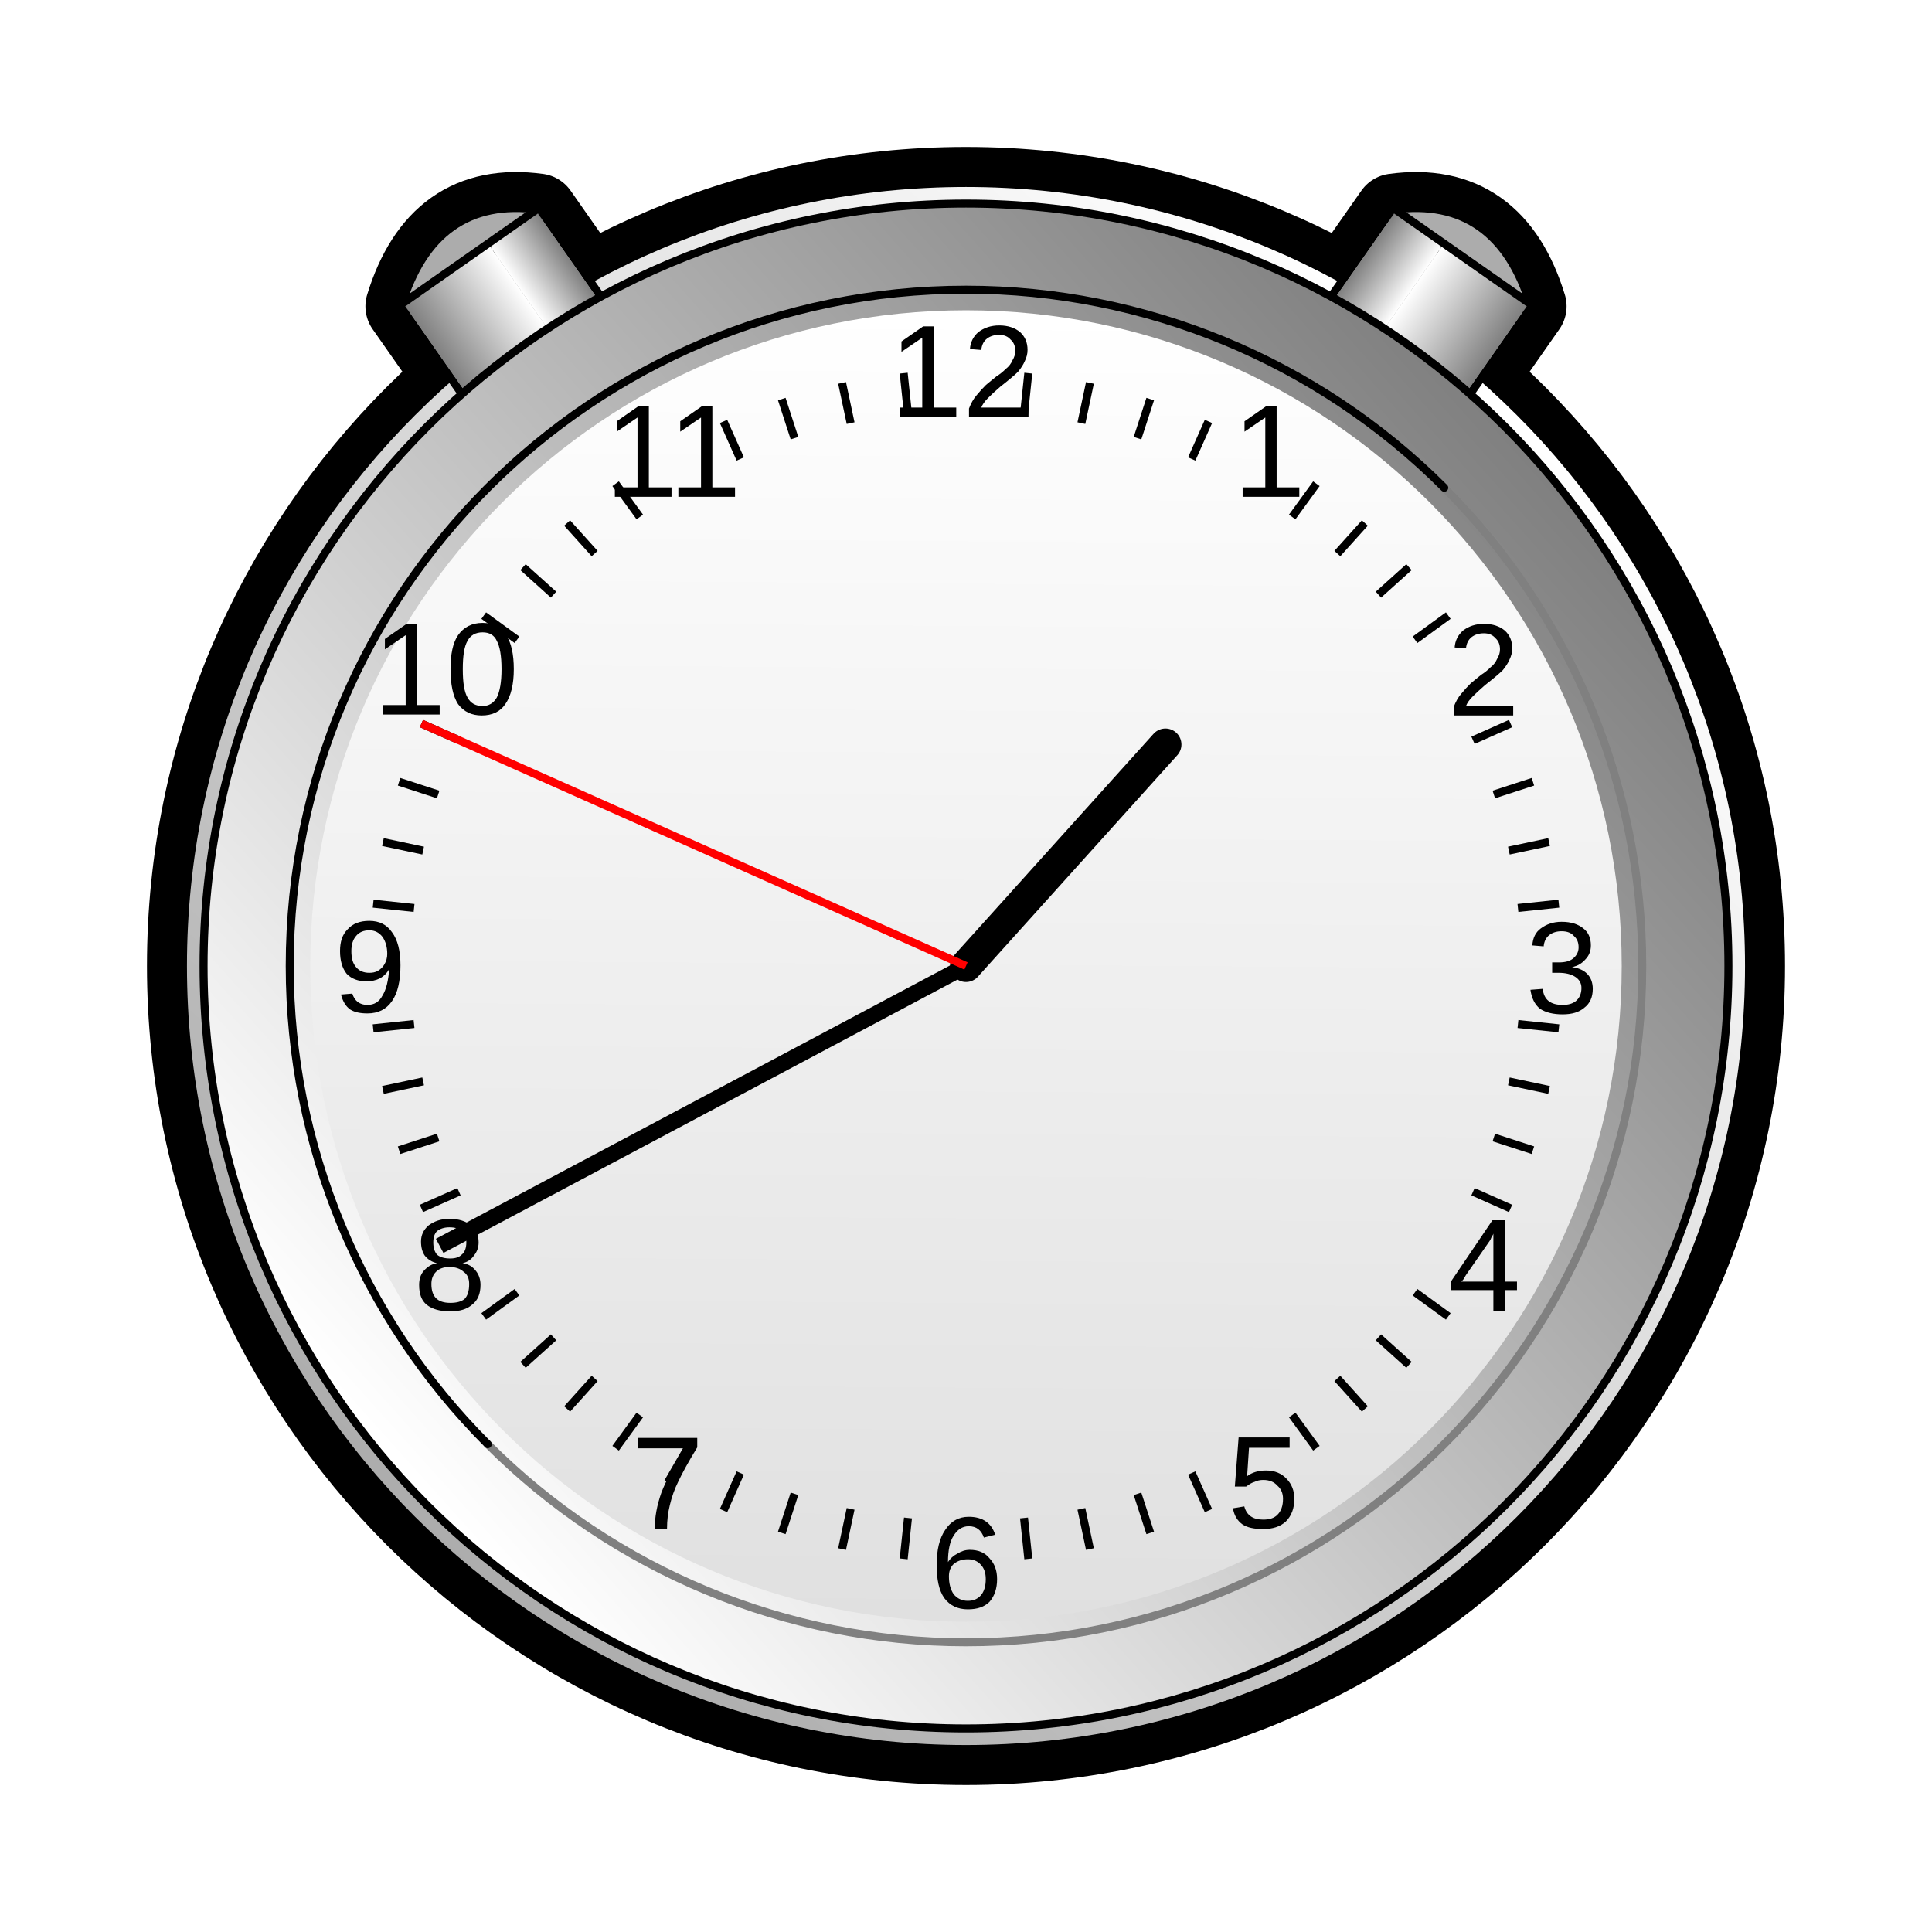
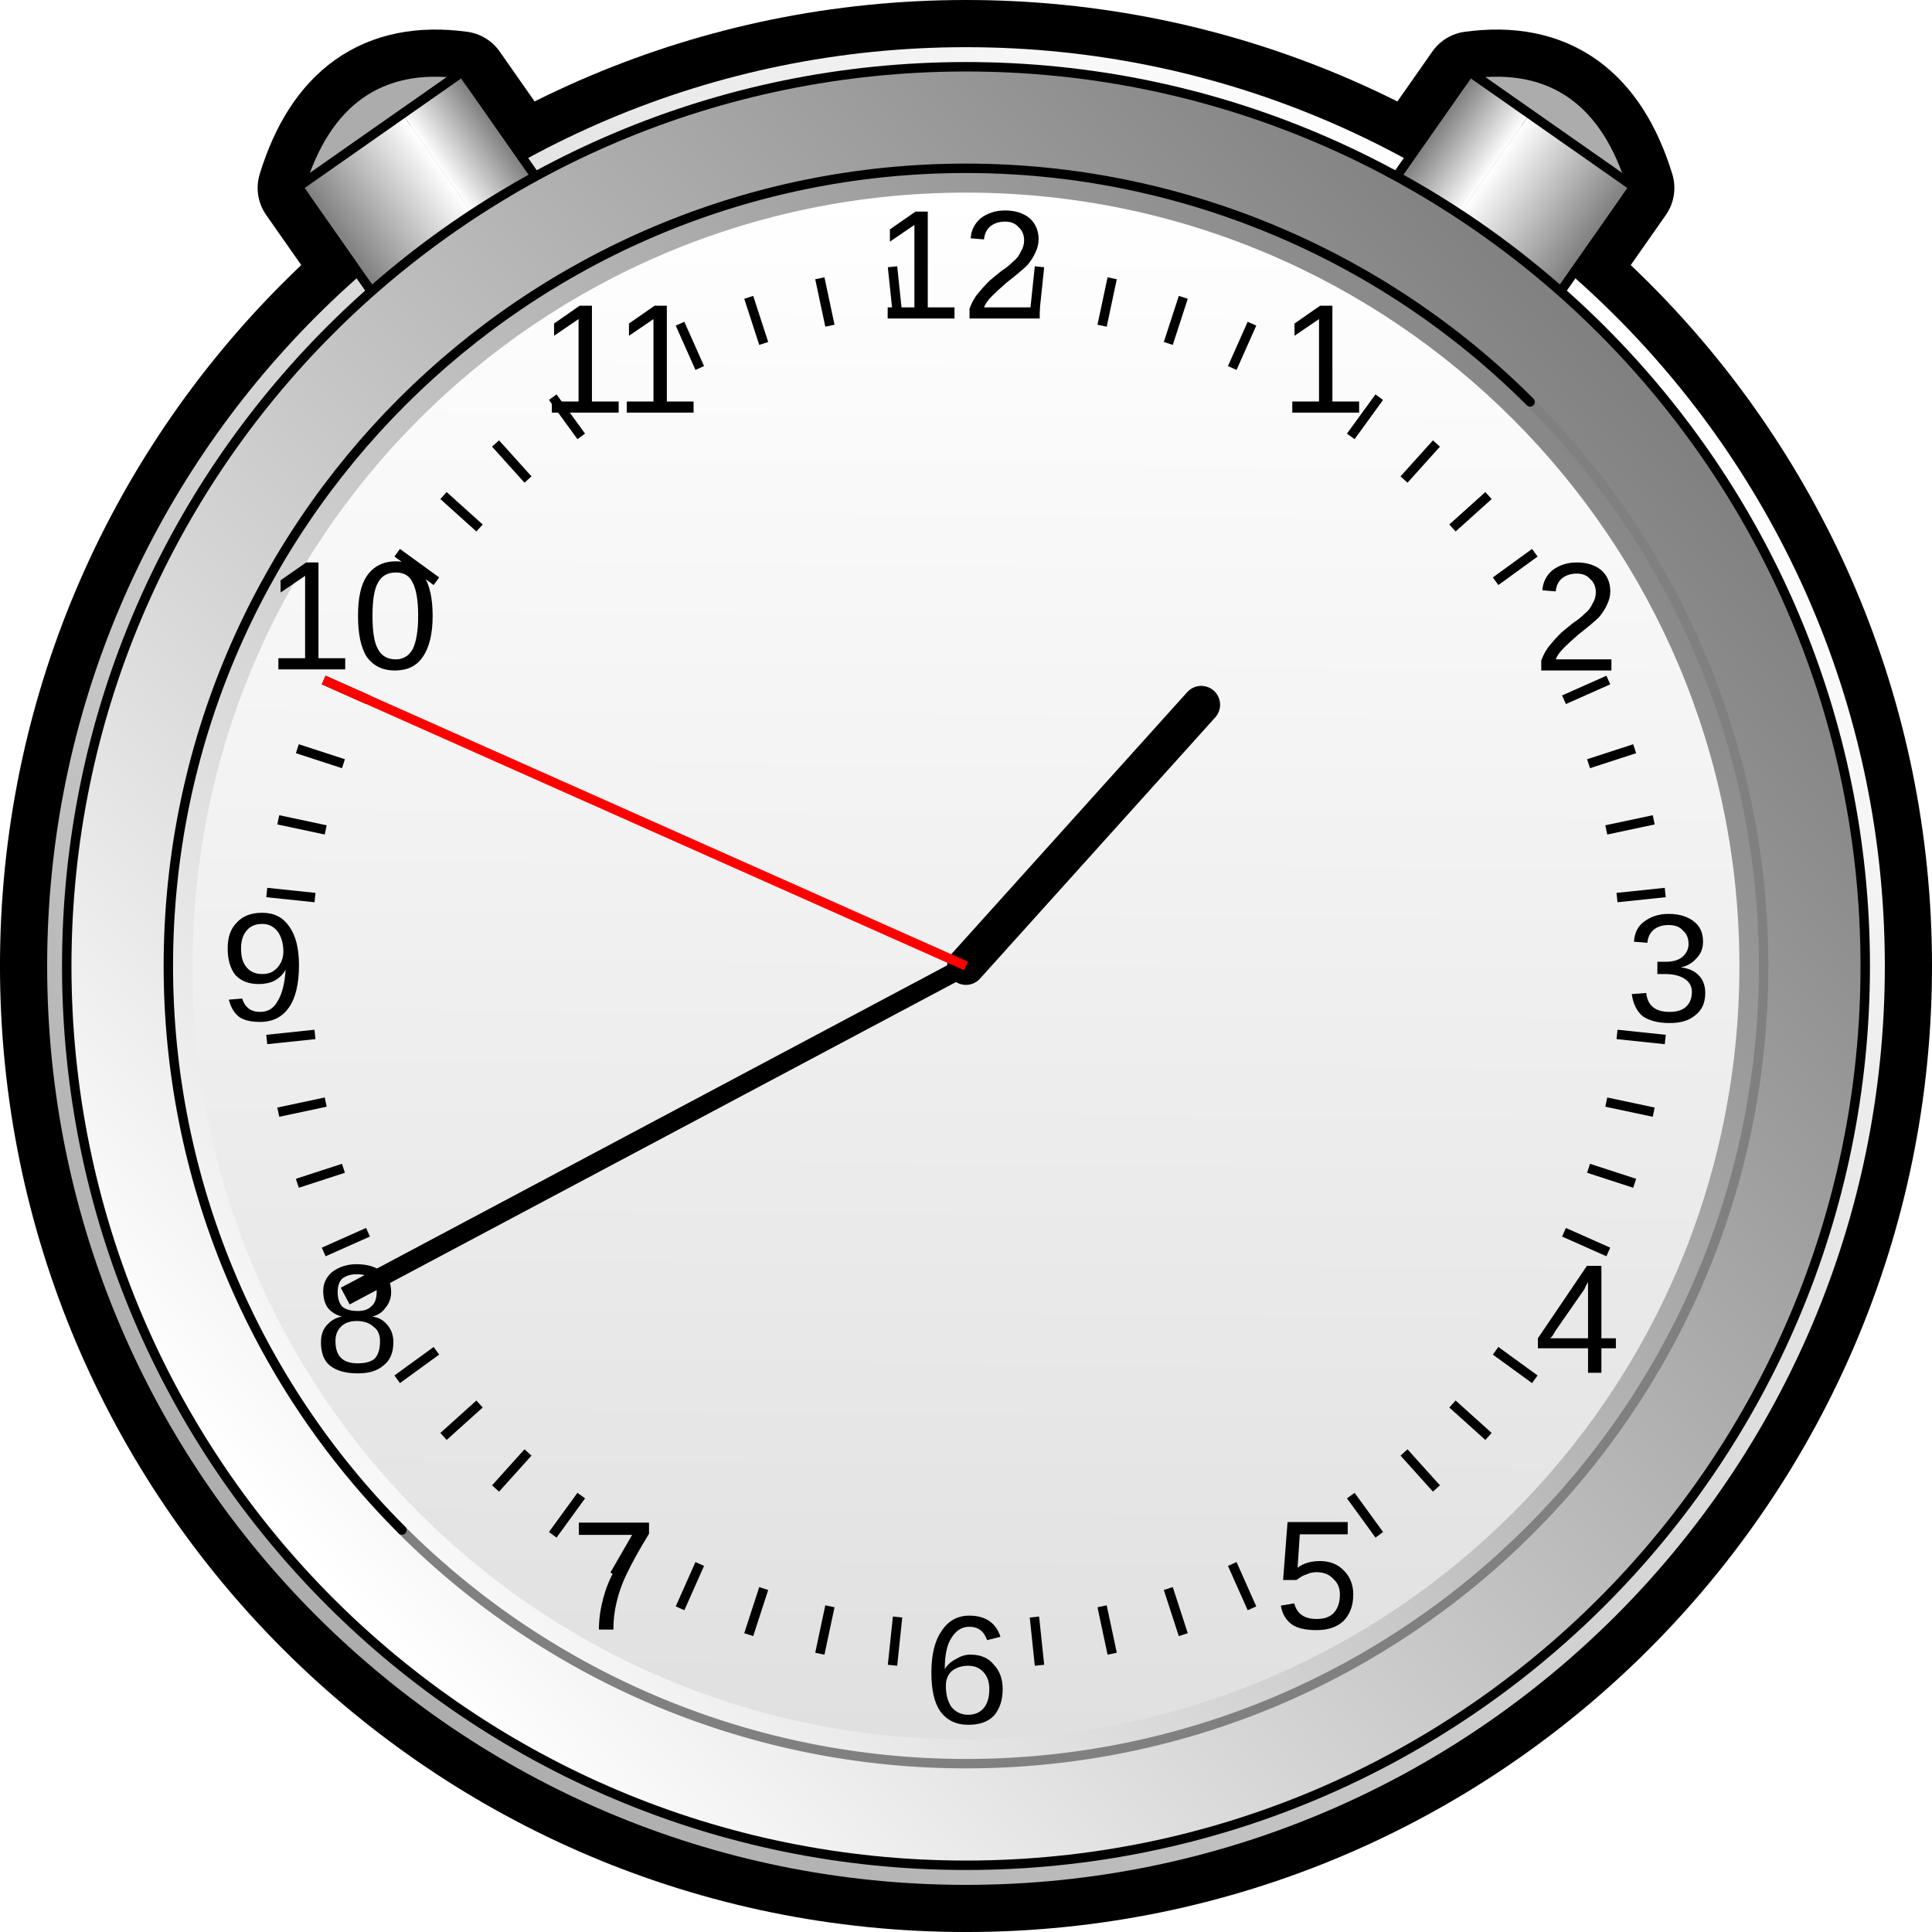
- <svg xmlns="http://www.w3.org/2000/svg" xmlns:xlink="http://www.w3.org/1999/xlink" width="120.812" height="120.812" viewBox="0 0 31.965 31.965" version="1.1" id="svg54904">
+ <svg xmlns="http://www.w3.org/2000/svg" xmlns:xlink="http://www.w3.org/1999/xlink" width="102.429" height="102.429" viewBox="0 0 27.101 27.101" version="1.1" id="svg54904">
  <defs id="defs54898">
    <linearGradient id="linearGradient3525">
      <stop style="stop-color:#e0e0e0;stop-opacity:1;" offset="0" id="stop3521" />
      <stop style="stop-color:#ffffff;stop-opacity:1" offset="1" id="stop3523" />
    </linearGradient>
    <linearGradient id="linearGradient1037">
      <stop style="stop-color:#808080;stop-opacity:1;" offset="0" id="stop1033" />
      <stop style="stop-color:#ffffff;stop-opacity:1" offset="1" id="stop1035" />
    </linearGradient>
    <linearGradient id="linearGradient1029">
      <stop style="stop-color:#acacac;stop-opacity:1;" offset="0" id="stop1025" />
      <stop style="stop-color:#ffffff;stop-opacity:1" offset="1" id="stop1027" />
    </linearGradient>
    <linearGradient id="linearGradient984">
      <stop style="stop-color:#808080;stop-opacity:1;" offset="0" id="stop980" />
      <stop style="stop-color:#ffffff;stop-opacity:1" offset="1" id="stop982" />
    </linearGradient>
    <linearGradient id="linearGradient976">
      <stop style="stop-color:#808080;stop-opacity:1;" offset="0" id="stop972" />
      <stop style="stop-color:#ffffff;stop-opacity:1" offset="1" id="stop974" />
    </linearGradient>
    <linearGradient id="linearGradient8597">
      <stop style="stop-color:#404040;stop-opacity:1;" offset="0" id="stop8593" />
      <stop style="stop-color:#c4c4c4;stop-opacity:1" offset="1" id="stop8595" />
    </linearGradient>
    <linearGradient id="linearGradient7571">
      <stop style="stop-color:#404040;stop-opacity:1;" offset="0" id="stop7567" />
      <stop style="stop-color:#404040;stop-opacity:0;" offset="1" id="stop7569" />
    </linearGradient>
    <linearGradient xlink:href="#linearGradient7571" id="linearGradient7575" x1="-31.454" y1="314.813" x2="-31.414" y2="288.183" gradientUnits="userSpaceOnUse" gradientTransform="translate(-0.323705,-35.49033)" />
    <linearGradient xlink:href="#linearGradient8597" id="linearGradient8749" gradientUnits="userSpaceOnUse" x1="-53.527" y1="283.96" x2="-53.307" y2="257.411" />
    <linearGradient xlink:href="#linearGradient1029" id="linearGradient1031" x1="109.978" y1="244.356" x2="143.461" y2="206.929" gradientUnits="userSpaceOnUse" gradientTransform="matrix(0.5141473,0,0,0.5141473,74.95308,94.26112)" />
    <linearGradient xlink:href="#linearGradient1037" id="linearGradient1039" x1="143.645" y1="208.029" x2="107.501" y2="240.504" gradientUnits="userSpaceOnUse" gradientTransform="matrix(0.5141473,0,0,0.5141473,74.95308,94.26112)" />
    <linearGradient xlink:href="#linearGradient3525" id="linearGradient3527" x1="125.532" y1="245.435" x2="125.832" y2="203.218" gradientUnits="userSpaceOnUse" gradientTransform="matrix(0.5141473,0,0,0.5141473,74.95308,94.26112)" />
-     <linearGradient xlink:href="#linearGradient984" id="linearGradient1249" gradientUnits="userSpaceOnUse" gradientTransform="translate(64.89413,7.983466)" x1="101.754" y1="207.263" x2="103.62" y2="207.263" />
-     <linearGradient xlink:href="#linearGradient976" id="linearGradient1251" gradientUnits="userSpaceOnUse" gradientTransform="translate(64.89413,7.983466)" x1="106.957" y1="215.112" x2="103.62" y2="215.112" />
+     <linearGradient xlink:href="#linearGradient984" id="linearGradient2214" gradientUnits="userSpaceOnUse" gradientTransform="translate(64.89413,7.983466)" x1="101.754" y1="207.263" x2="103.62" y2="207.263" />
+     <linearGradient xlink:href="#linearGradient976" id="linearGradient2216" gradientUnits="userSpaceOnUse" gradientTransform="translate(64.89413,7.983466)" x1="106.957" y1="215.112" x2="103.62" y2="215.112" />
  </defs>
-   <g id="layer1" transform="translate(-123.5187,-193.6393)">
+   <g id="layer1" transform="translate(-125.9506,-196.0712)">
    <g id="g3546-4" transform="matrix(0.5141473,0,0,0.5141473,110.0501,94.66923)" style="stroke-width:2.573;stroke-miterlimit:4;stroke-dasharray:none">
      <circle r="25.069" cy="223.579" cx="57.281" id="path837-2-5" style="opacity:1;fill:none;fill-opacity:1;fill-rule:nonzero;stroke:#000000;stroke-width:2.573;stroke-linecap:round;stroke-linejoin:round;stroke-miterlimit:4;stroke-dasharray:none;stroke-dashoffset:0;stroke-opacity:1;paint-order:stroke fill markers" />
      <g style="stroke-width:2.573;stroke-miterlimit:4;stroke-dasharray:none" transform="rotate(35,144.0373,55.72218)" id="g1021-9-3">
        <path style="fill:none;stroke:#000000;stroke-width:2.573;stroke-linecap:butt;stroke-linejoin:miter;stroke-miterlimit:4;stroke-dasharray:none;stroke-opacity:1" d="m 169.25,242.983 c 0,-21.846 0,-23.812 0,-23.812" id="path895-7-62-7-5" />
        <path id="rect963-8-2" d="m 166.648,215.247 c 1.61,-1.489 3.348,-1.446 5.203,0 v 7.849 h -5.203 z" style="opacity:1;fill:none;fill-opacity:1;fill-rule:nonzero;stroke:#000000;stroke-width:2.573;stroke-linecap:round;stroke-linejoin:round;stroke-miterlimit:4;stroke-dasharray:none;stroke-dashoffset:0;stroke-opacity:1;paint-order:stroke fill markers" />
        <rect y="215.247" x="168.514" height="7.849" width="3.338" id="rect970-3-9" style="opacity:1;fill:none;fill-opacity:1;fill-rule:nonzero;stroke:none;stroke-width:2.573;stroke-linecap:round;stroke-linejoin:round;stroke-miterlimit:4;stroke-dasharray:none;stroke-dashoffset:0;stroke-opacity:1;paint-order:stroke fill markers" />
      </g>
      <use height="100%" width="100%" transform="matrix(-1,0,0,1,114.5629,2.5624998e-7)" id="use1023-5-7" xlink:href="#g1021-9-3" y="0" x="0" style="stroke-width:2.573;stroke-miterlimit:4;stroke-dasharray:none" />
    </g>
    <g id="g55616" />
    <g id="g1170" transform="translate(1.8232422e-6,5.6484375e-6)">
      <circle r="12.889" cy="209.622" cx="139.501" id="path837" style="opacity:1;fill:url(#linearGradient1031);fill-opacity:1;fill-rule:nonzero;stroke:#000000;stroke-width:0.265;stroke-linecap:round;stroke-linejoin:round;stroke-miterlimit:4;stroke-dasharray:none;stroke-dashoffset:0;stroke-opacity:1;paint-order:stroke fill markers" />
      <g transform="matrix(0.4211648,0.2949028,-0.2949028,0.4211648,139.8756,57.37341)" id="g1021" style="stroke-width:0.515;stroke-miterlimit:4;stroke-dasharray:none">
        <path style="fill:none;stroke:#000000;stroke-width:0.515;stroke-linecap:butt;stroke-linejoin:miter;stroke-miterlimit:4;stroke-dasharray:none;stroke-opacity:1" d="m 169.25,242.983 c 0,-21.846 0,-23.812 0,-23.812" id="path895-7-62" />
        <path id="rect963" d="m 166.648,215.247 c 1.61,-1.489 3.348,-1.446 5.203,0 v 7.849 h -5.203 z" style="opacity:1;fill:#acacac;fill-opacity:1;fill-rule:nonzero;stroke:#000000;stroke-width:0.515;stroke-linecap:round;stroke-linejoin:round;stroke-miterlimit:4;stroke-dasharray:none;stroke-dashoffset:0;stroke-opacity:1;paint-order:stroke fill markers" />
        <path id="path966" d="m 166.648,215.247 c 5.203,0 5.203,0 5.203,0" style="fill:none;stroke:#000000;stroke-width:0.515;stroke-linecap:butt;stroke-linejoin:miter;stroke-miterlimit:4;stroke-dasharray:none;stroke-opacity:1" />
-         <rect y="215.247" x="166.648" height="7.849" width="1.865" id="rect968" style="opacity:1;fill:url(#linearGradient1249);fill-opacity:1;fill-rule:nonzero;stroke:none;stroke-width:0.515;stroke-linecap:round;stroke-linejoin:round;stroke-miterlimit:4;stroke-dasharray:none;stroke-dashoffset:0;stroke-opacity:1;paint-order:stroke fill markers" />
-         <rect y="215.247" x="168.514" height="7.849" width="3.338" id="rect970" style="opacity:1;fill:url(#linearGradient1251);fill-opacity:1;fill-rule:nonzero;stroke:none;stroke-width:0.515;stroke-linecap:round;stroke-linejoin:round;stroke-miterlimit:4;stroke-dasharray:none;stroke-dashoffset:0;stroke-opacity:1;paint-order:stroke fill markers" />
+         <rect y="215.247" x="166.648" height="7.849" width="1.865" id="rect968" style="opacity:1;fill:url(#linearGradient2214);fill-opacity:1;fill-rule:nonzero;stroke:none;stroke-width:0.515;stroke-linecap:round;stroke-linejoin:round;stroke-miterlimit:4;stroke-dasharray:none;stroke-dashoffset:0;stroke-opacity:1;paint-order:stroke fill markers" />
+         <rect y="215.247" x="168.514" height="7.849" width="3.338" id="rect970" style="opacity:1;fill:url(#linearGradient2216);fill-opacity:1;fill-rule:nonzero;stroke:none;stroke-width:0.515;stroke-linecap:round;stroke-linejoin:round;stroke-miterlimit:4;stroke-dasharray:none;stroke-dashoffset:0;stroke-opacity:1;paint-order:stroke fill markers" />
      </g>
      <use height="100%" width="100%" transform="matrix(-1,0,0,1,279.0023,-1.7648322e-6)" id="use1023" xlink:href="#g1021" y="0" x="0" style="stroke-width:0.515;stroke-miterlimit:4;stroke-dasharray:none" />
      <circle r="12.548" cy="209.622" cx="139.501" id="path835" style="opacity:1;fill:url(#linearGradient1039);fill-opacity:1;fill-rule:nonzero;stroke:#000000;stroke-width:0.265;stroke-linecap:round;stroke-linejoin:round;stroke-miterlimit:4;stroke-dasharray:none;stroke-dashoffset:0;stroke-opacity:1;paint-order:stroke fill markers" />
      <circle r="10.849" cy="209.622" cx="139.501" id="path833" style="opacity:1;fill:url(#linearGradient3527);fill-opacity:1;fill-rule:nonzero;stroke:none;stroke-width:0.265;stroke-linecap:round;stroke-linejoin:round;stroke-miterlimit:4;stroke-dasharray:none;stroke-dashoffset:0;stroke-opacity:1;paint-order:stroke fill markers" />
      <path id="path1383" d="m 147.413,201.709 a 11.19,11.19 0 0 1 3.277,7.912 v 0 a 11.19,11.19 0 0 1 -11.19,11.19 11.19,11.19 0 0 1 -7.912,-3.277" style="opacity:1;fill:none;fill-opacity:1;fill-rule:nonzero;stroke:#808080;stroke-width:0.132;stroke-linecap:round;stroke-linejoin:round;stroke-miterlimit:4;stroke-dasharray:none;stroke-dashoffset:0;stroke-opacity:1;paint-order:stroke fill markers" />
      <path id="path831-1-5" d="m 131.589,217.534 a 11.19,11.19 0 0 1 -3.277,-7.912 11.19,11.19 0 0 1 11.19,-11.19 11.19,11.19 0 0 1 7.912,3.277" style="opacity:1;fill:none;fill-opacity:1;fill-rule:nonzero;stroke:#000000;stroke-width:0.132;stroke-linecap:round;stroke-linejoin:round;stroke-miterlimit:4;stroke-dasharray:none;stroke-dashoffset:0;stroke-opacity:1;paint-order:stroke fill markers" />
      <ellipse ry="11.19" rx="11.19" cy="209.622" cx="139.501" id="path831-1" style="opacity:1;fill:none;fill-opacity:1;fill-rule:nonzero;stroke:none;stroke-width:0.265;stroke-linecap:round;stroke-linejoin:round;stroke-miterlimit:4;stroke-dasharray:none;stroke-dashoffset:0;stroke-opacity:1;paint-order:stroke fill markers" />
      <text id="text1043" y="201.863" x="143.908" style="font-style:normal;font-weight:normal;font-size:5.441px;line-height:1.25;font-family:sans-serif;letter-spacing:0px;word-spacing:0px;fill:#000000;fill-opacity:1;stroke:none;stroke-width:0.265;stroke-miterlimit:4;stroke-dasharray:none" xml:space="preserve">
        <tspan style="font-style:normal;font-variant:normal;font-weight:normal;font-stretch:normal;font-size:2.177px;font-family:Arial;-inkscape-font-specification:'Arial, Normal';font-variant-ligatures:normal;font-variant-caps:normal;font-variant-numeric:normal;font-feature-settings:normal;text-align:start;writing-mode:lr-tb;text-anchor:start;stroke-width:0.265;stroke-miterlimit:4;stroke-dasharray:none" y="201.863" x="143.908" id="tspan1041">1</tspan>
      </text>
      <text id="text1043-4" y="200.541" x="138.229" style="font-style:normal;font-weight:normal;font-size:5.441px;line-height:1.25;font-family:sans-serif;letter-spacing:0px;word-spacing:0px;fill:#000000;fill-opacity:1;stroke:none;stroke-width:0.265;stroke-miterlimit:4;stroke-dasharray:none" xml:space="preserve">
        <tspan style="font-style:normal;font-variant:normal;font-weight:normal;font-stretch:normal;font-size:2.177px;font-family:Arial;-inkscape-font-specification:'Arial, Normal';font-variant-ligatures:normal;font-variant-caps:normal;font-variant-numeric:normal;font-feature-settings:normal;text-align:start;writing-mode:lr-tb;text-anchor:start;stroke-width:0.265;stroke-miterlimit:4;stroke-dasharray:none" y="200.541" x="138.229" id="tspan1041-9">12</tspan>
      </text>
      <text id="text1043-1" y="210.404" x="148.762" style="font-style:normal;font-weight:normal;font-size:5.441px;line-height:1.25;font-family:sans-serif;letter-spacing:0px;word-spacing:0px;fill:#000000;fill-opacity:1;stroke:none;stroke-width:0.265;stroke-miterlimit:4;stroke-dasharray:none" xml:space="preserve">
        <tspan style="font-style:normal;font-variant:normal;font-weight:normal;font-stretch:normal;font-size:2.177px;font-family:Arial;-inkscape-font-specification:'Arial, Normal';font-variant-ligatures:normal;font-variant-caps:normal;font-variant-numeric:normal;font-feature-settings:normal;text-align:start;writing-mode:lr-tb;text-anchor:start;stroke-width:0.265;stroke-miterlimit:4;stroke-dasharray:none" y="210.404" x="148.762" id="tspan1041-8">3</tspan>
      </text>
      <text id="text1043-1-3" y="218.932" x="133.962" style="font-style:normal;font-weight:normal;font-size:5.441px;line-height:1.25;font-family:sans-serif;letter-spacing:0px;word-spacing:0px;fill:#000000;fill-opacity:1;stroke:none;stroke-width:0.265;stroke-miterlimit:4;stroke-dasharray:none" xml:space="preserve">
        <tspan style="font-style:normal;font-variant:normal;font-weight:normal;font-stretch:normal;font-size:2.177px;font-family:Arial;-inkscape-font-specification:'Arial, Normal';font-variant-ligatures:normal;font-variant-caps:normal;font-variant-numeric:normal;font-feature-settings:normal;text-align:start;writing-mode:lr-tb;text-anchor:start;stroke-width:0.265;stroke-miterlimit:4;stroke-dasharray:none" y="218.932" x="133.962" id="tspan1041-8-6">7</tspan>
      </text>
      <text id="text1043-1-0" y="215.322" x="130.358" style="font-style:normal;font-weight:normal;font-size:5.441px;line-height:1.25;font-family:sans-serif;letter-spacing:0px;word-spacing:0px;fill:#000000;fill-opacity:1;stroke:none;stroke-width:0.265;stroke-miterlimit:4;stroke-dasharray:none" xml:space="preserve">
        <tspan style="font-style:normal;font-variant:normal;font-weight:normal;font-stretch:normal;font-size:2.177px;font-family:Arial;-inkscape-font-specification:'Arial, Normal';font-variant-ligatures:normal;font-variant-caps:normal;font-variant-numeric:normal;font-feature-settings:normal;text-align:start;writing-mode:lr-tb;text-anchor:start;stroke-width:0.265;stroke-miterlimit:4;stroke-dasharray:none" y="215.322" x="130.358" id="tspan1041-8-3">8</tspan>
      </text>
      <text id="text1043-1-4" y="210.391" x="129.036" style="font-style:normal;font-weight:normal;font-size:5.441px;line-height:1.25;font-family:sans-serif;letter-spacing:0px;word-spacing:0px;fill:#000000;fill-opacity:1;stroke:none;stroke-width:0.265;stroke-miterlimit:4;stroke-dasharray:none" xml:space="preserve">
        <tspan style="font-style:normal;font-variant:normal;font-weight:normal;font-stretch:normal;font-size:2.177px;font-family:Arial;-inkscape-font-specification:'Arial, Normal';font-variant-ligatures:normal;font-variant-caps:normal;font-variant-numeric:normal;font-feature-settings:normal;text-align:start;writing-mode:lr-tb;text-anchor:start;stroke-width:0.265;stroke-miterlimit:4;stroke-dasharray:none" y="210.391" x="129.036" id="tspan1041-8-63">9</tspan>
      </text>
      <text id="text1043-1-8" y="205.459" x="129.682" style="font-style:normal;font-weight:normal;font-size:5.441px;line-height:1.25;font-family:sans-serif;letter-spacing:0px;word-spacing:0px;fill:#000000;fill-opacity:1;stroke:none;stroke-width:0.265;stroke-miterlimit:4;stroke-dasharray:none" xml:space="preserve">
        <tspan style="font-style:normal;font-variant:normal;font-weight:normal;font-stretch:normal;font-size:2.177px;font-family:Arial;-inkscape-font-specification:'Arial, Normal';font-variant-ligatures:normal;font-variant-caps:normal;font-variant-numeric:normal;font-feature-settings:normal;text-align:start;writing-mode:lr-tb;text-anchor:start;stroke-width:0.265;stroke-miterlimit:4;stroke-dasharray:none" y="205.459" x="129.682" id="tspan1041-8-4">10</tspan>
      </text>
      <text id="text1043-1-9" y="201.863" x="133.521" style="font-style:normal;font-weight:normal;font-size:5.441px;line-height:1.25;font-family:sans-serif;letter-spacing:0px;word-spacing:0px;fill:#000000;fill-opacity:1;stroke:none;stroke-width:0.265;stroke-miterlimit:4;stroke-dasharray:none" xml:space="preserve">
        <tspan style="font-style:normal;font-variant:normal;font-weight:normal;font-stretch:normal;font-size:2.177px;font-family:Arial;-inkscape-font-specification:'Arial, Normal';font-variant-ligatures:normal;font-variant-caps:normal;font-variant-numeric:normal;font-feature-settings:normal;text-align:start;writing-mode:lr-tb;text-anchor:start;stroke-width:0.265;stroke-miterlimit:4;stroke-dasharray:none" y="201.863" x="133.521" id="tspan1041-8-48">11</tspan>
      </text>
      <text id="text1043-1-1" y="215.332" x="147.476" style="font-style:normal;font-weight:normal;font-size:5.441px;line-height:1.25;font-family:sans-serif;letter-spacing:0px;word-spacing:0px;fill:#000000;fill-opacity:1;stroke:none;stroke-width:0.265;stroke-miterlimit:4;stroke-dasharray:none" xml:space="preserve">
        <tspan style="font-style:normal;font-variant:normal;font-weight:normal;font-stretch:normal;font-size:2.177px;font-family:Arial;-inkscape-font-specification:'Arial, Normal';font-variant-ligatures:normal;font-variant-caps:normal;font-variant-numeric:normal;font-feature-settings:normal;text-align:start;writing-mode:lr-tb;text-anchor:start;stroke-width:0.265;stroke-miterlimit:4;stroke-dasharray:none" y="215.332" x="147.476" id="tspan1041-8-9">4</tspan>
      </text>
      <text id="text1043-1-2" y="218.918" x="143.826" style="font-style:normal;font-weight:normal;font-size:5.441px;line-height:1.25;font-family:sans-serif;letter-spacing:0px;word-spacing:0px;fill:#000000;fill-opacity:1;stroke:none;stroke-width:0.265;stroke-miterlimit:4;stroke-dasharray:none" xml:space="preserve">
        <tspan style="font-style:normal;font-variant:normal;font-weight:normal;font-stretch:normal;font-size:2.177px;font-family:Arial;-inkscape-font-specification:'Arial, Normal';font-variant-ligatures:normal;font-variant-caps:normal;font-variant-numeric:normal;font-feature-settings:normal;text-align:start;writing-mode:lr-tb;text-anchor:start;stroke-width:0.265;stroke-miterlimit:4;stroke-dasharray:none" y="218.918" x="143.826" id="tspan1041-8-2">5</tspan>
      </text>
      <text id="text1043-1-42" y="220.253" x="138.905" style="font-style:normal;font-weight:normal;font-size:5.441px;line-height:1.25;font-family:sans-serif;letter-spacing:0px;word-spacing:0px;fill:#000000;fill-opacity:1;stroke:none;stroke-width:0.265;stroke-miterlimit:4;stroke-dasharray:none" xml:space="preserve">
        <tspan style="font-style:normal;font-variant:normal;font-weight:normal;font-stretch:normal;font-size:2.177px;font-family:Arial;-inkscape-font-specification:'Arial, Normal';font-variant-ligatures:normal;font-variant-caps:normal;font-variant-numeric:normal;font-feature-settings:normal;text-align:start;writing-mode:lr-tb;text-anchor:start;stroke-width:0.265;stroke-miterlimit:4;stroke-dasharray:none" y="220.253" x="138.905" id="tspan1041-8-631">6</tspan>
      </text>
      <text id="text1043-1-24" y="205.473" x="147.462" style="font-style:normal;font-weight:normal;font-size:5.441px;line-height:1.25;font-family:sans-serif;letter-spacing:0px;word-spacing:0px;fill:#000000;fill-opacity:1;stroke:none;stroke-width:0.265;stroke-miterlimit:4;stroke-dasharray:none" xml:space="preserve">
        <tspan style="font-style:normal;font-variant:normal;font-weight:normal;font-stretch:normal;font-size:2.177px;font-family:Arial;-inkscape-font-specification:'Arial, Normal';font-variant-ligatures:normal;font-variant-caps:normal;font-variant-numeric:normal;font-feature-settings:normal;text-align:start;writing-mode:lr-tb;text-anchor:start;stroke-width:0.265;stroke-miterlimit:4;stroke-dasharray:none" y="205.473" x="147.462" id="tspan1041-8-92">2</tspan>
      </text>
      <g transform="matrix(0.5141473,0,0,0.5141473,101.7977,96.84602)" id="g3077" style="stroke-width:0.257;stroke-miterlimit:4;stroke-dasharray:none">
        <path style="fill:none;stroke:#000000;stroke-width:0.257;stroke-linecap:butt;stroke-linejoin:miter;stroke-miterlimit:4;stroke-dasharray:none;stroke-opacity:1" d="m 57.813,208.07 c 1.07,0.778 1.07,0.778 1.07,0.778" id="path1457" />
        <path style="fill:none;stroke:#000000;stroke-width:0.257;stroke-linecap:butt;stroke-linejoin:miter;stroke-miterlimit:4;stroke-dasharray:none;stroke-opacity:1" d="m 87.781,229.843 c 1.07,0.778 1.07,0.778 1.07,0.778" id="path1457-1" />
        <path style="fill:none;stroke:#000000;stroke-width:0.257;stroke-linecap:butt;stroke-linejoin:miter;stroke-miterlimit:4;stroke-dasharray:none;stroke-opacity:1" d="m 84.607,203.826 c -0.778,1.07 -0.778,1.07 -0.778,1.07" id="path1457-3" />
        <path style="fill:none;stroke:#000000;stroke-width:0.257;stroke-linecap:butt;stroke-linejoin:miter;stroke-miterlimit:4;stroke-dasharray:none;stroke-opacity:1" d="m 62.835,233.794 c -0.778,1.07 -0.778,1.07 -0.778,1.07" id="path1457-1-7" />
        <path style="fill:none;stroke:#000000;stroke-width:0.257;stroke-linecap:butt;stroke-linejoin:miter;stroke-miterlimit:4;stroke-dasharray:none;stroke-opacity:1" d="m 59.077,206.51 c 0.983,0.885 0.983,0.885 0.983,0.885" id="path1457-32" />
        <path style="fill:none;stroke:#000000;stroke-width:0.257;stroke-linecap:butt;stroke-linejoin:miter;stroke-miterlimit:4;stroke-dasharray:none;stroke-opacity:1" d="m 86.604,231.295 c 0.983,0.885 0.983,0.885 0.983,0.885" id="path1457-1-1" />
        <path style="fill:none;stroke:#000000;stroke-width:0.257;stroke-linecap:butt;stroke-linejoin:miter;stroke-miterlimit:4;stroke-dasharray:none;stroke-opacity:1" d="m 86.167,205.09 c -0.885,0.983 -0.885,0.983 -0.885,0.983" id="path1457-3-0" />
        <path style="fill:none;stroke:#000000;stroke-width:0.257;stroke-linecap:butt;stroke-linejoin:miter;stroke-miterlimit:4;stroke-dasharray:none;stroke-opacity:1" d="m 61.382,232.617 c -0.885,0.983 -0.885,0.983 -0.885,0.983" id="path1457-1-7-6" />
        <path style="fill:none;stroke:#000000;stroke-width:0.257;stroke-linecap:butt;stroke-linejoin:miter;stroke-miterlimit:4;stroke-dasharray:none;stroke-opacity:1" d="m 60.497,205.09 c 0.885,0.983 0.885,0.983 0.885,0.983" id="path1457-2" />
        <path style="fill:none;stroke:#000000;stroke-width:0.257;stroke-linecap:butt;stroke-linejoin:miter;stroke-miterlimit:4;stroke-dasharray:none;stroke-opacity:1" d="m 85.282,232.617 c 0.885,0.983 0.885,0.983 0.885,0.983" id="path1457-1-9" />
        <path style="fill:none;stroke:#000000;stroke-width:0.257;stroke-linecap:butt;stroke-linejoin:miter;stroke-miterlimit:4;stroke-dasharray:none;stroke-opacity:1" d="m 87.587,206.51 c -0.983,0.885 -0.983,0.885 -0.983,0.885" id="path1457-3-1" />
        <path style="fill:none;stroke:#000000;stroke-width:0.257;stroke-linecap:butt;stroke-linejoin:miter;stroke-miterlimit:4;stroke-dasharray:none;stroke-opacity:1" d="m 60.06,231.295 c -0.983,0.885 -0.983,0.885 -0.983,0.885" id="path1457-1-7-1" />
        <path style="fill:none;stroke:#000000;stroke-width:0.257;stroke-linecap:butt;stroke-linejoin:miter;stroke-miterlimit:4;stroke-dasharray:none;stroke-opacity:1" d="m 62.057,203.826 c 0.778,1.07 0.778,1.07 0.778,1.07" id="path1457-0" />
        <path style="fill:none;stroke:#000000;stroke-width:0.257;stroke-linecap:butt;stroke-linejoin:miter;stroke-miterlimit:4;stroke-dasharray:none;stroke-opacity:1" d="m 83.83,233.794 c 0.778,1.07 0.778,1.07 0.778,1.07" id="path1457-1-93" />
        <path style="fill:none;stroke:#000000;stroke-width:0.257;stroke-linecap:butt;stroke-linejoin:miter;stroke-miterlimit:4;stroke-dasharray:none;stroke-opacity:1" d="m 88.851,208.07 c -1.07,0.778 -1.07,0.778 -1.07,0.778" id="path1457-3-4" />
        <path style="fill:none;stroke:#000000;stroke-width:0.257;stroke-linecap:butt;stroke-linejoin:miter;stroke-miterlimit:4;stroke-dasharray:none;stroke-opacity:1" d="m 58.883,229.843 c -1.07,0.778 -1.07,0.778 -1.07,0.778" id="path1457-1-7-67" />
        <path style="fill:none;stroke:#000000;stroke-width:0.257;stroke-linecap:butt;stroke-linejoin:miter;stroke-miterlimit:4;stroke-dasharray:none;stroke-opacity:1" d="m 64.402,234.812 c -0.661,1.146 -0.661,1.146 -0.661,1.146" id="path1457-1-7-67-4" />
        <path style="fill:none;stroke:#000000;stroke-width:0.257;stroke-linecap:butt;stroke-linejoin:miter;stroke-miterlimit:4;stroke-dasharray:none;stroke-opacity:1" d="m 65.53,201.821 c 0.538,1.209 0.538,1.209 0.538,1.209" id="path1457-8" />
        <path style="fill:none;stroke:#000000;stroke-width:0.257;stroke-linecap:butt;stroke-linejoin:miter;stroke-miterlimit:4;stroke-dasharray:none;stroke-opacity:1" d="M 80.596,235.66 C 81.134,236.869 81.134,236.869 81.134,236.869" id="path1457-1-12" />
        <path style="fill:none;stroke:#000000;stroke-width:0.257;stroke-linecap:butt;stroke-linejoin:miter;stroke-miterlimit:4;stroke-dasharray:none;stroke-opacity:1" d="m 90.856,211.543 c -1.209,0.538 -1.209,0.538 -1.209,0.538" id="path1457-3-5" />
        <path style="fill:none;stroke:#000000;stroke-width:0.257;stroke-linecap:butt;stroke-linejoin:miter;stroke-miterlimit:4;stroke-dasharray:none;stroke-opacity:1" d="m 57.017,226.609 c -1.209,0.538 -1.209,0.538 -1.209,0.538" id="path1457-1-7-8" />
        <path style="fill:none;stroke:#000000;stroke-width:0.257;stroke-linecap:butt;stroke-linejoin:miter;stroke-miterlimit:4;stroke-dasharray:none;stroke-opacity:1" d="m 67.404,201.102 c 0.409,1.258 0.409,1.258 0.409,1.258" id="path1457-32-5" />
        <path style="fill:none;stroke:#000000;stroke-width:0.257;stroke-linecap:butt;stroke-linejoin:miter;stroke-miterlimit:4;stroke-dasharray:none;stroke-opacity:1" d="m 78.851,236.33 c 0.409,1.258 0.409,1.258 0.409,1.258" id="path1457-1-1-8" />
        <path style="fill:none;stroke:#000000;stroke-width:0.257;stroke-linecap:butt;stroke-linejoin:miter;stroke-miterlimit:4;stroke-dasharray:none;stroke-opacity:1" d="m 91.575,213.417 c -1.258,0.409 -1.258,0.409 -1.258,0.409" id="path1457-3-0-3" />
        <path style="fill:none;stroke:#000000;stroke-width:0.257;stroke-linecap:butt;stroke-linejoin:miter;stroke-miterlimit:4;stroke-dasharray:none;stroke-opacity:1" d="m 56.347,224.864 c -1.258,0.409 -1.258,0.409 -1.258,0.409" id="path1457-1-7-6-6" />
        <path style="fill:none;stroke:#000000;stroke-width:0.257;stroke-linecap:butt;stroke-linejoin:miter;stroke-miterlimit:4;stroke-dasharray:none;stroke-opacity:1" d="m 69.344,200.582 c 0.275,1.294 0.275,1.294 0.275,1.294" id="path1457-2-0" />
        <path style="fill:none;stroke:#000000;stroke-width:0.257;stroke-linecap:butt;stroke-linejoin:miter;stroke-miterlimit:4;stroke-dasharray:none;stroke-opacity:1" d="m 77.045,236.814 c 0.275,1.294 0.275,1.294 0.275,1.294" id="path1457-1-9-7" />
        <path style="fill:none;stroke:#000000;stroke-width:0.257;stroke-linecap:butt;stroke-linejoin:miter;stroke-miterlimit:4;stroke-dasharray:none;stroke-opacity:1" d="m 92.095,215.357 c -1.294,0.275 -1.294,0.275 -1.294,0.275" id="path1457-3-1-5" />
        <path style="fill:none;stroke:#000000;stroke-width:0.257;stroke-linecap:butt;stroke-linejoin:miter;stroke-miterlimit:4;stroke-dasharray:none;stroke-opacity:1" d="m 55.863,223.058 c -1.294,0.275 -1.294,0.275 -1.294,0.275" id="path1457-1-7-1-4" />
        <path style="fill:none;stroke:#000000;stroke-width:0.257;stroke-linecap:butt;stroke-linejoin:miter;stroke-miterlimit:4;stroke-dasharray:none;stroke-opacity:1" d="m 71.327,200.268 c 0.138,1.316 0.138,1.316 0.138,1.316" id="path1457-0-6" />
        <path style="fill:none;stroke:#000000;stroke-width:0.257;stroke-linecap:butt;stroke-linejoin:miter;stroke-miterlimit:4;stroke-dasharray:none;stroke-opacity:1" d="m 75.199,237.107 c 0.138,1.316 0.138,1.316 0.138,1.316" id="path1457-1-93-2" />
        <path style="fill:none;stroke:#000000;stroke-width:0.257;stroke-linecap:butt;stroke-linejoin:miter;stroke-miterlimit:4;stroke-dasharray:none;stroke-opacity:1" d="m 92.409,217.34 c -1.316,0.138 -1.316,0.138 -1.316,0.138" id="path1457-3-4-5" />
        <path style="fill:none;stroke:#000000;stroke-width:0.257;stroke-linecap:butt;stroke-linejoin:miter;stroke-miterlimit:4;stroke-dasharray:none;stroke-opacity:1" d="m 55.57,221.212 c -1.316,0.138 -1.316,0.138 -1.316,0.138" id="path1457-1-7-67-48" />
        <path style="fill:none;stroke:#000000;stroke-width:0.257;stroke-linecap:butt;stroke-linejoin:miter;stroke-miterlimit:4;stroke-dasharray:none;stroke-opacity:1" d="m 54.255,217.34 c 1.316,0.138 1.316,0.138 1.316,0.138" id="path1457-12" />
        <path style="fill:none;stroke:#000000;stroke-width:0.257;stroke-linecap:butt;stroke-linejoin:miter;stroke-miterlimit:4;stroke-dasharray:none;stroke-opacity:1" d="m 91.094,221.212 c 1.316,0.138 1.316,0.138 1.316,0.138" id="path1457-1-4" />
        <path style="fill:none;stroke:#000000;stroke-width:0.257;stroke-linecap:butt;stroke-linejoin:miter;stroke-miterlimit:4;stroke-dasharray:none;stroke-opacity:1" d="m 75.337,200.268 c -0.138,1.316 -0.138,1.316 -0.138,1.316" id="path1457-3-50" />
        <path style="fill:none;stroke:#000000;stroke-width:0.257;stroke-linecap:butt;stroke-linejoin:miter;stroke-miterlimit:4;stroke-dasharray:none;stroke-opacity:1" d="m 71.465,237.107 c -0.138,1.316 -0.138,1.316 -0.138,1.316" id="path1457-1-7-85" />
        <path style="fill:none;stroke:#000000;stroke-width:0.257;stroke-linecap:butt;stroke-linejoin:miter;stroke-miterlimit:4;stroke-dasharray:none;stroke-opacity:1" d="m 54.569,215.357 c 1.294,0.275 1.294,0.275 1.294,0.275" id="path1457-32-1" />
        <path style="fill:none;stroke:#000000;stroke-width:0.257;stroke-linecap:butt;stroke-linejoin:miter;stroke-miterlimit:4;stroke-dasharray:none;stroke-opacity:1" d="m 90.801,223.058 c 1.294,0.275 1.294,0.275 1.294,0.275" id="path1457-1-1-84" />
        <path style="fill:none;stroke:#000000;stroke-width:0.257;stroke-linecap:butt;stroke-linejoin:miter;stroke-miterlimit:4;stroke-dasharray:none;stroke-opacity:1" d="m 77.32,200.582 c -0.275,1.294 -0.275,1.294 -0.275,1.294" id="path1457-3-0-5" />
        <path style="fill:none;stroke:#000000;stroke-width:0.257;stroke-linecap:butt;stroke-linejoin:miter;stroke-miterlimit:4;stroke-dasharray:none;stroke-opacity:1" d="m 69.619,236.814 c -0.275,1.294 -0.275,1.294 -0.275,1.294" id="path1457-1-7-6-3" />
        <path style="fill:none;stroke:#000000;stroke-width:0.257;stroke-linecap:butt;stroke-linejoin:miter;stroke-miterlimit:4;stroke-dasharray:none;stroke-opacity:1" d="m 55.089,213.417 c 1.258,0.409 1.258,0.409 1.258,0.409" id="path1457-2-05" />
        <path style="fill:none;stroke:#000000;stroke-width:0.257;stroke-linecap:butt;stroke-linejoin:miter;stroke-miterlimit:4;stroke-dasharray:none;stroke-opacity:1" d="m 90.317,224.864 c 1.258,0.409 1.258,0.409 1.258,0.409" id="path1457-1-9-1" />
        <path style="fill:none;stroke:#000000;stroke-width:0.257;stroke-linecap:butt;stroke-linejoin:miter;stroke-miterlimit:4;stroke-dasharray:none;stroke-opacity:1" d="m 79.26,201.102 c -0.409,1.258 -0.409,1.258 -0.409,1.258" id="path1457-3-1-8" />
        <path style="fill:none;stroke:#000000;stroke-width:0.257;stroke-linecap:butt;stroke-linejoin:miter;stroke-miterlimit:4;stroke-dasharray:none;stroke-opacity:1" d="m 67.813,236.33 c -0.409,1.258 -0.409,1.258 -0.409,1.258" id="path1457-1-7-1-9" />
        <path style="fill:none;stroke:#000000;stroke-width:0.257;stroke-linecap:butt;stroke-linejoin:miter;stroke-miterlimit:4;stroke-dasharray:none;stroke-opacity:1" d="m 55.808,211.543 c 1.209,0.538 1.209,0.538 1.209,0.538" id="path1457-0-66" />
        <path style="fill:none;stroke:#000000;stroke-width:0.257;stroke-linecap:butt;stroke-linejoin:miter;stroke-miterlimit:4;stroke-dasharray:none;stroke-opacity:1" d="m 89.647,226.609 c 1.209,0.538 1.209,0.538 1.209,0.538" id="path1457-1-93-8" />
        <path style="fill:none;stroke:#000000;stroke-width:0.257;stroke-linecap:butt;stroke-linejoin:miter;stroke-miterlimit:4;stroke-dasharray:none;stroke-opacity:1" d="m 81.134,201.821 c -0.538,1.209 -0.538,1.209 -0.538,1.209" id="path1457-3-4-2" />
        <path style="fill:none;stroke:#000000;stroke-width:0.257;stroke-linecap:butt;stroke-linejoin:miter;stroke-miterlimit:4;stroke-dasharray:none;stroke-opacity:1" d="m 66.068,235.66 c -0.538,1.209 -0.538,1.209 -0.538,1.209" id="path1457-1-7-67-3" />
      </g>
      <path id="path1435-9" d="m 139.501,209.622 3.3,-3.665" style="fill:none;stroke:#000000;stroke-width:0.529;stroke-linecap:round;stroke-linejoin:miter;stroke-miterlimit:4;stroke-dasharray:none;stroke-opacity:1" />
      <path id="path1435-5" d="m 139.501,209.622 -8.708,4.63" style="fill:none;stroke:#000000;stroke-width:0.265;stroke-linecap:butt;stroke-linejoin:miter;stroke-miterlimit:4;stroke-dasharray:none;stroke-opacity:1" />
      <path id="path1435" d="m 130.491,205.61 9.01,4.011" style="fill:none;stroke:#ff0000;stroke-width:0.132;stroke-linecap:butt;stroke-linejoin:miter;stroke-miterlimit:4;stroke-dasharray:none;stroke-opacity:1" />
    </g>
  </g>
</svg>
